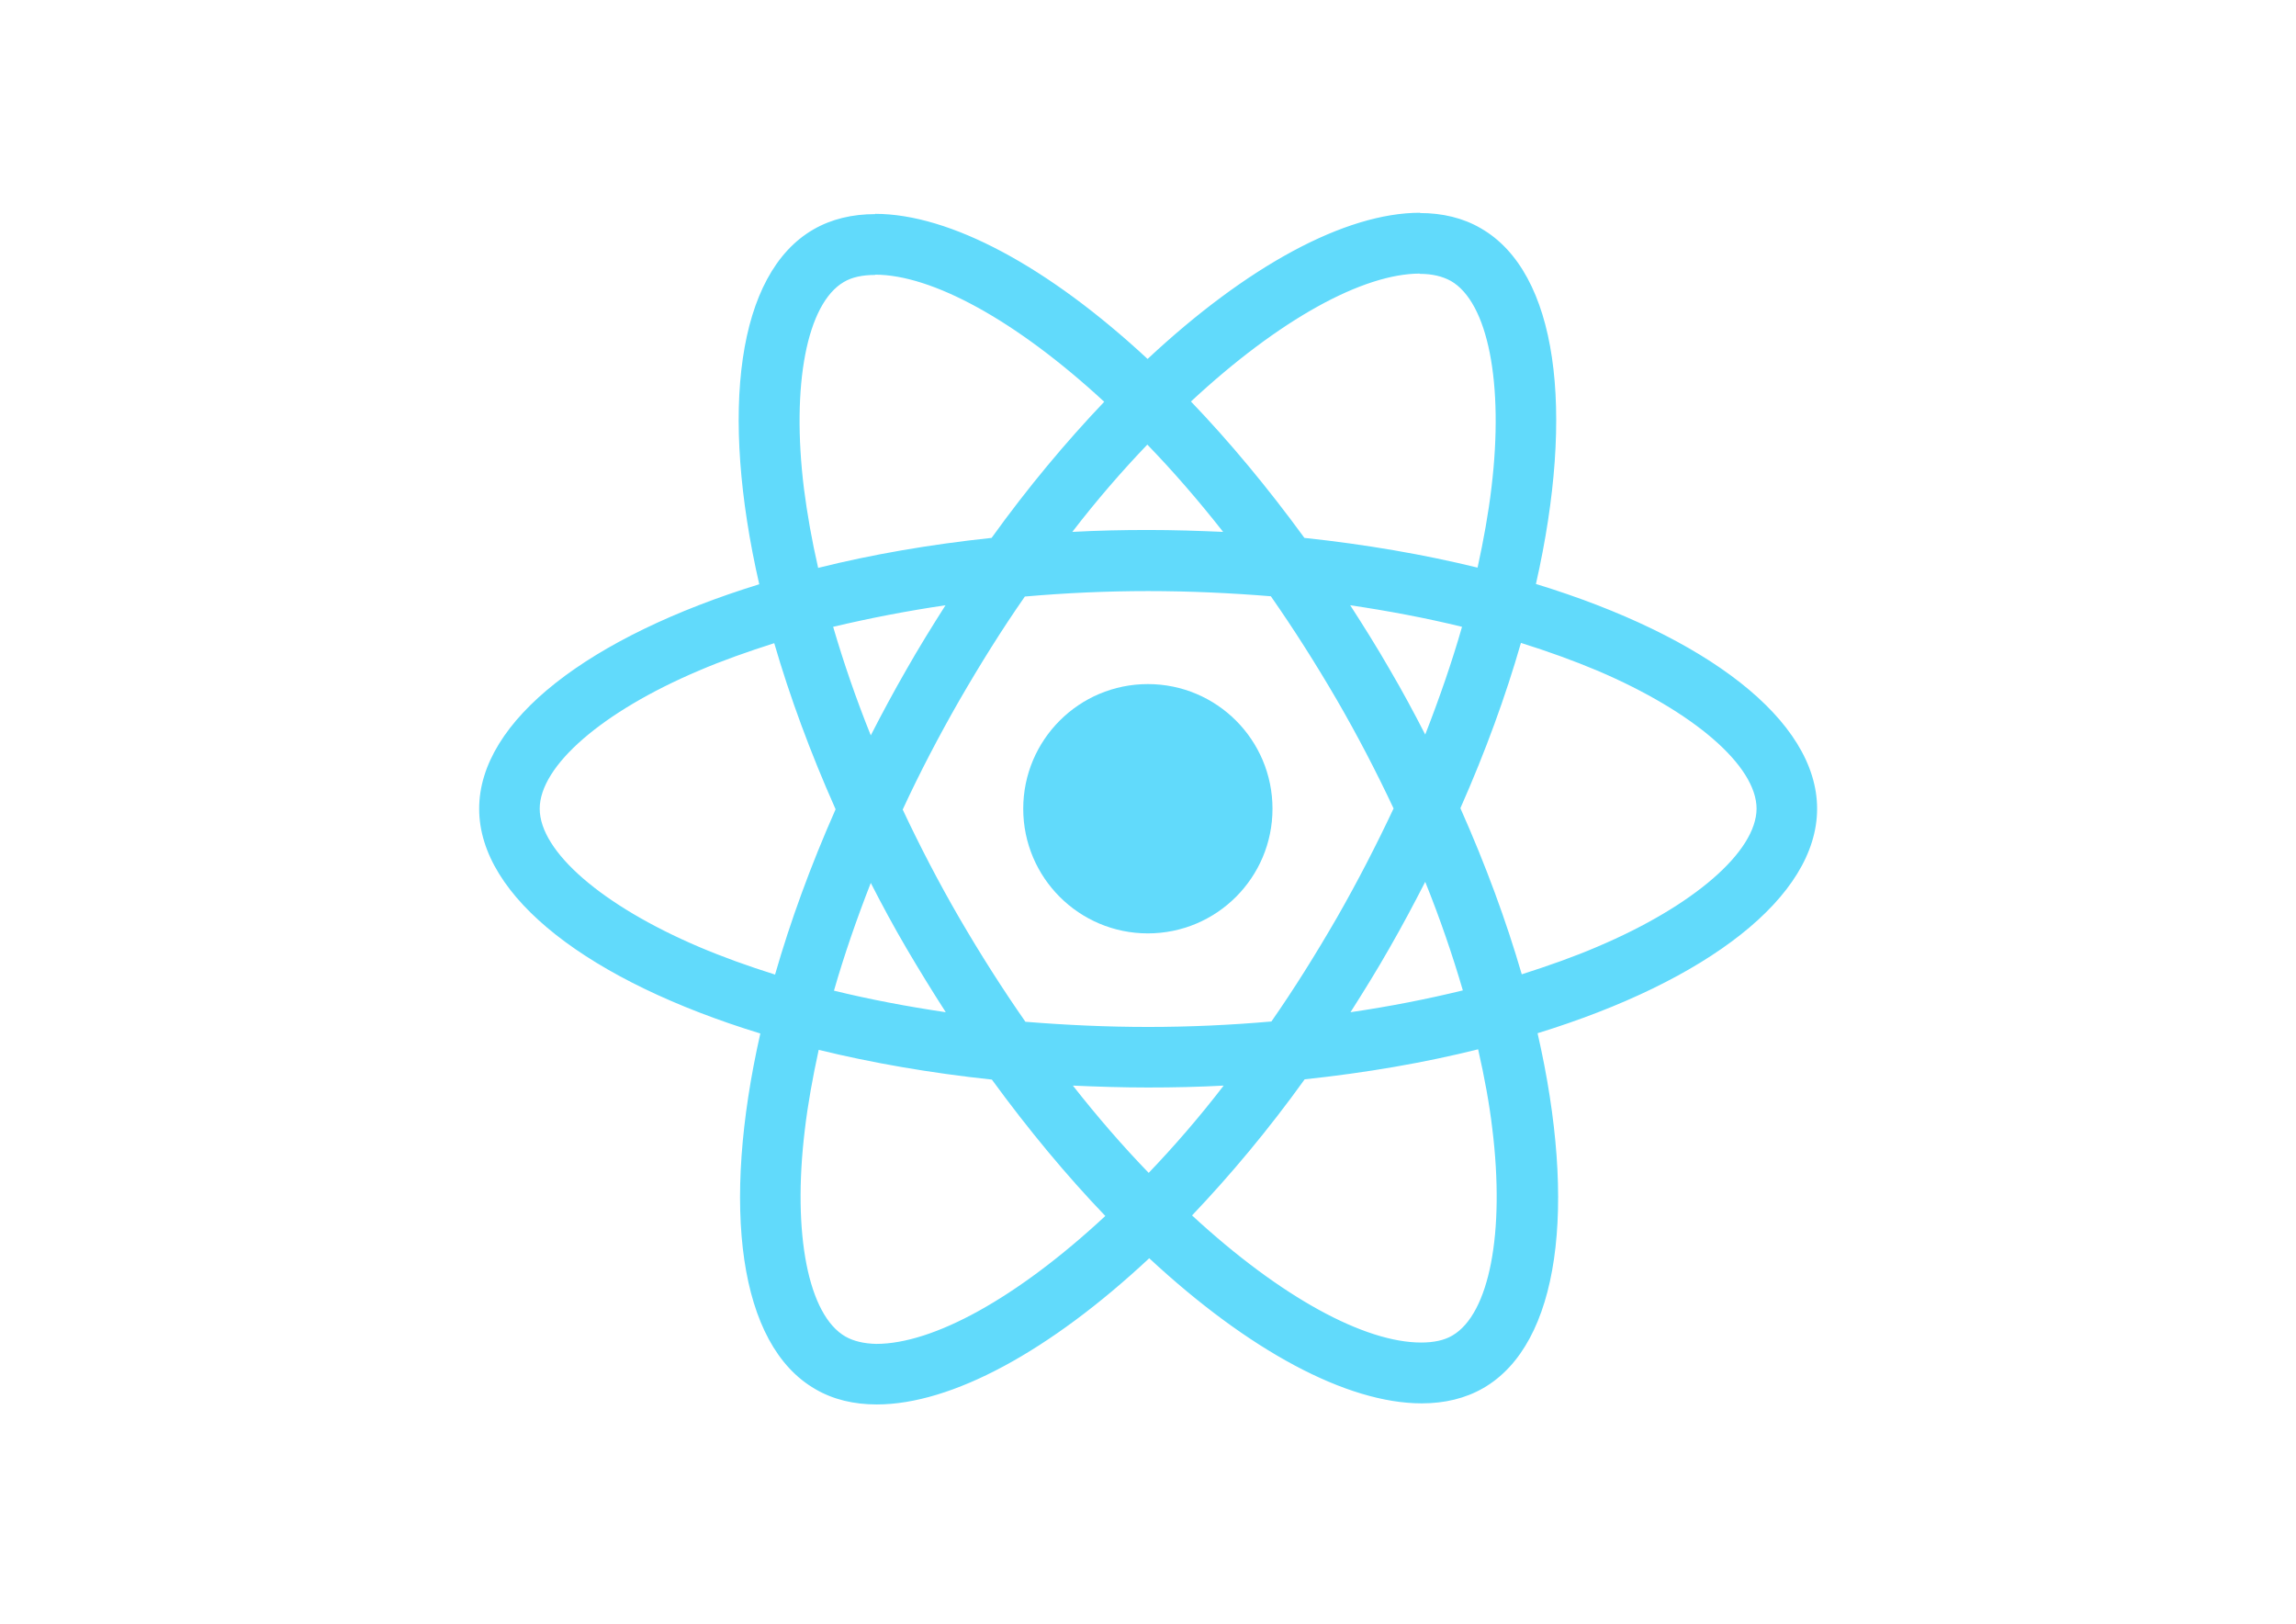
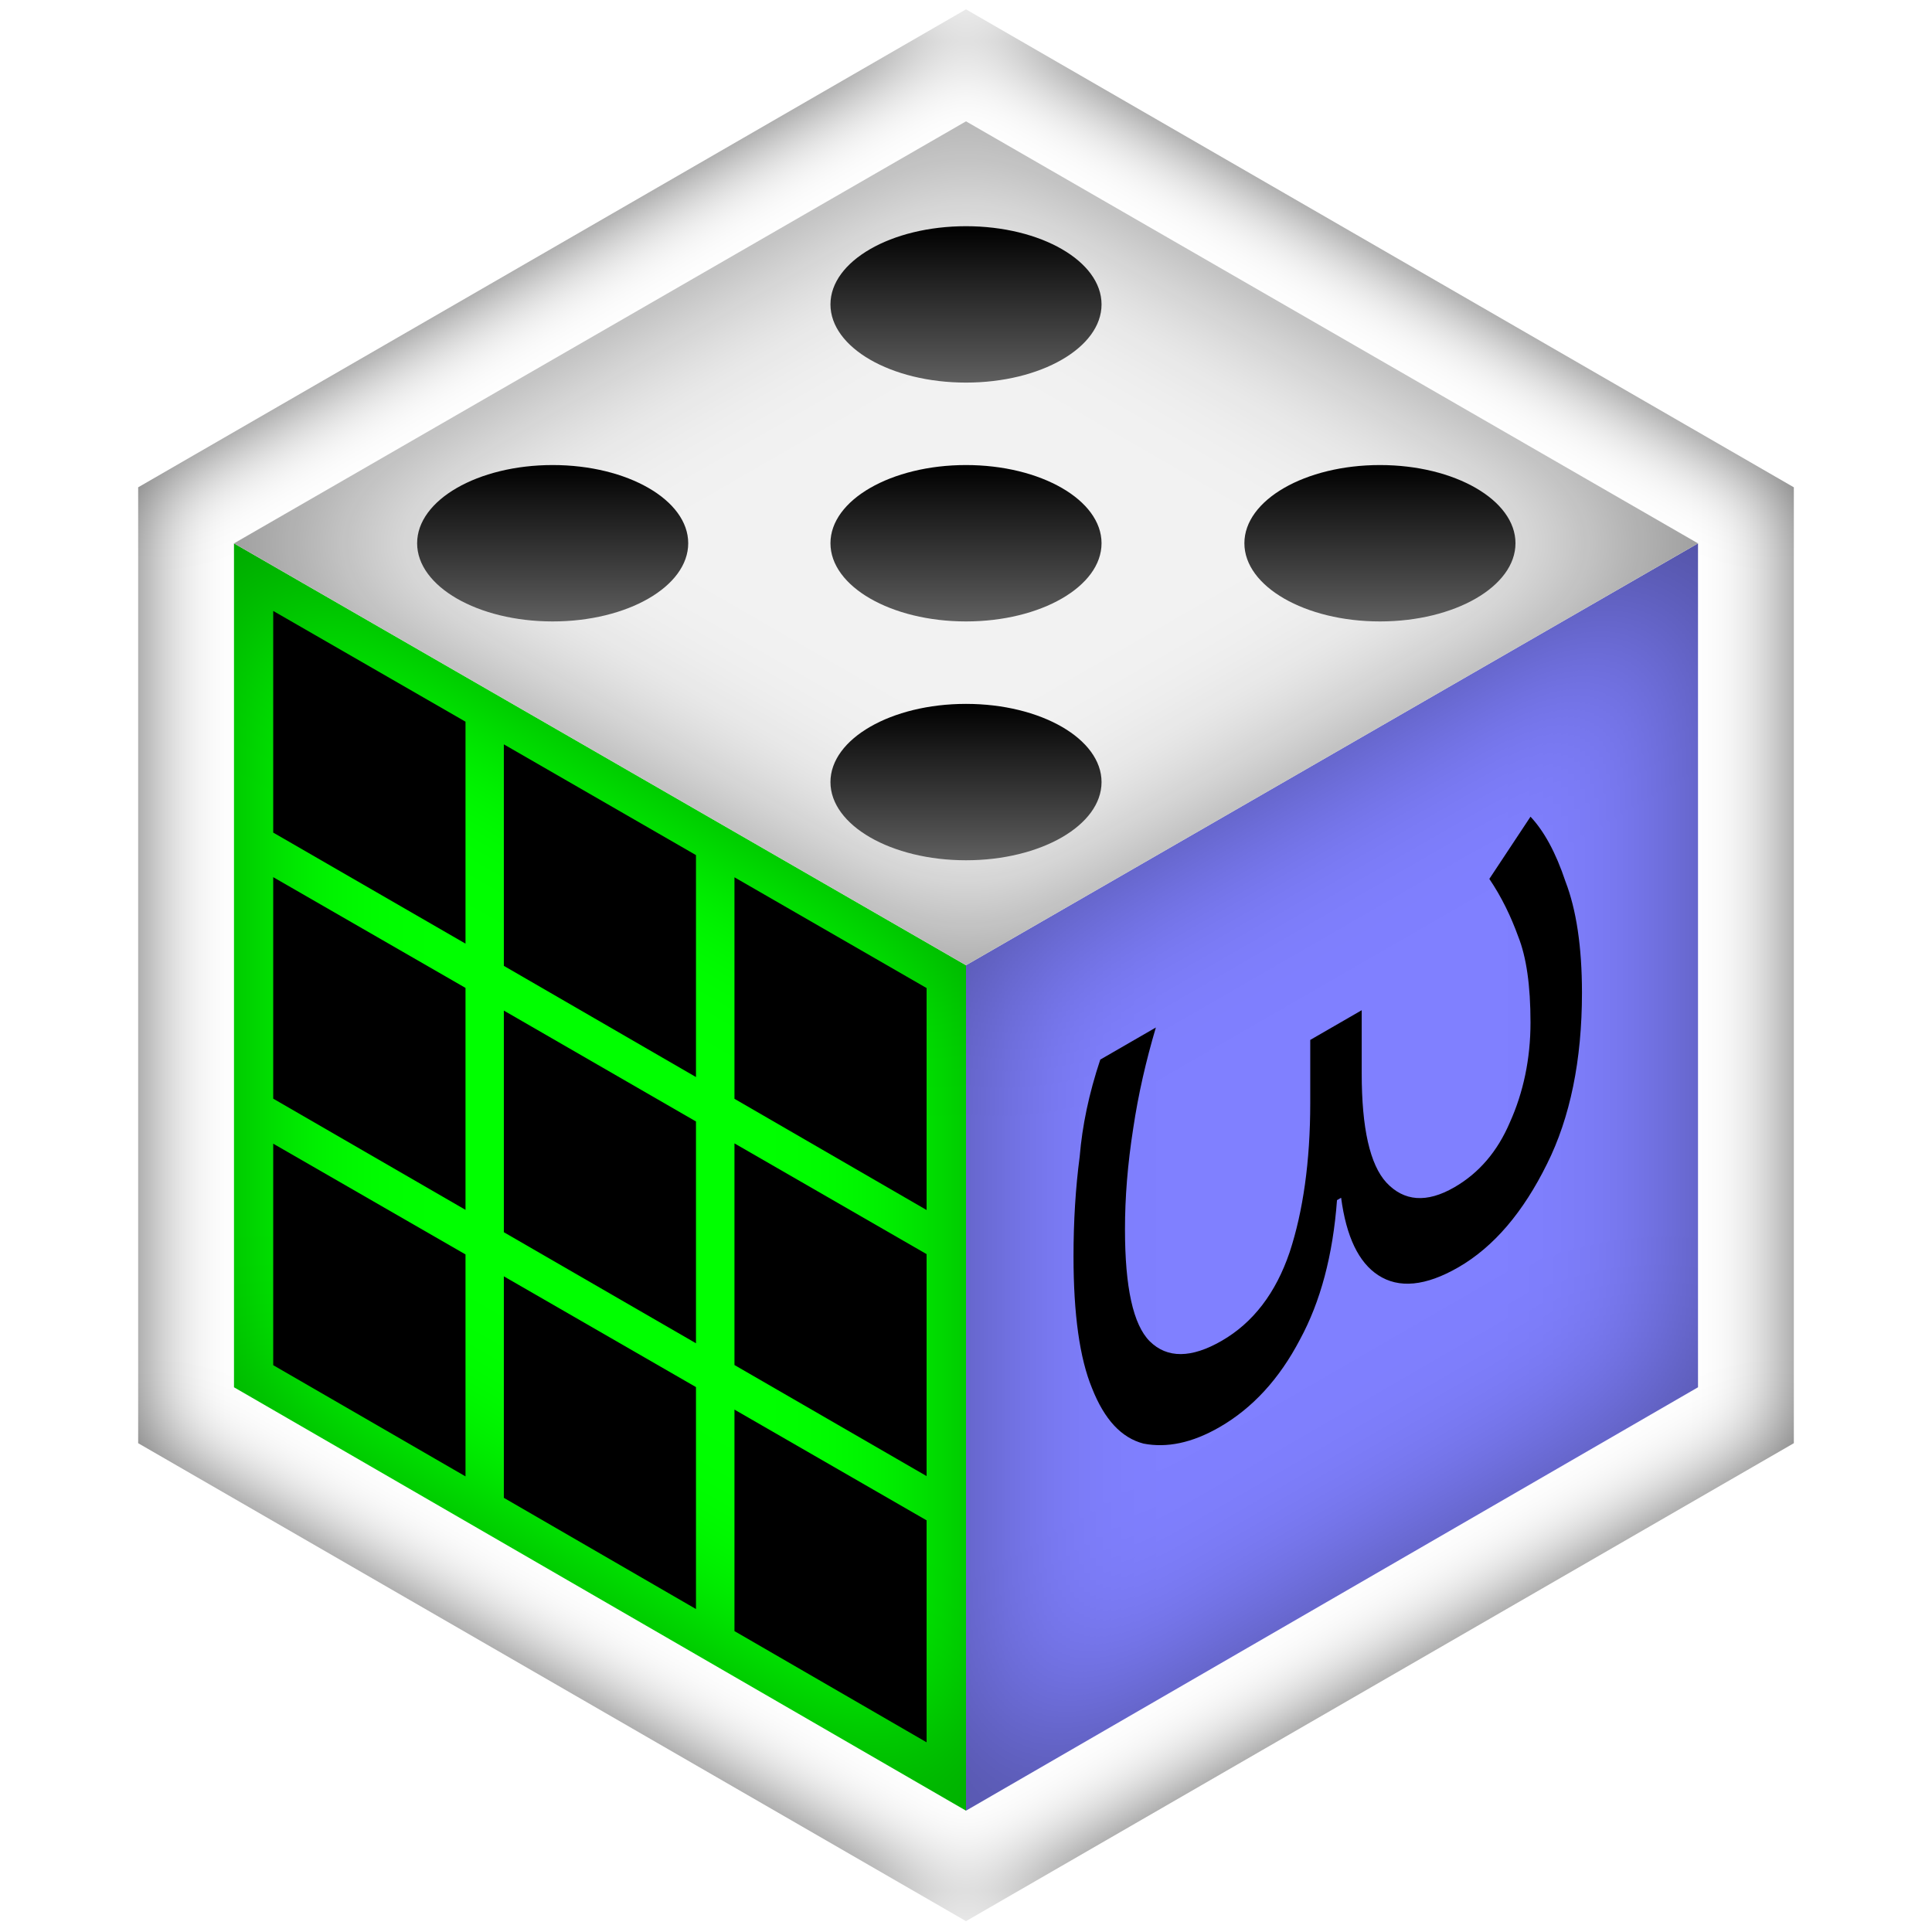
- <svg xmlns="http://www.w3.org/2000/svg" viewBox="0 0 841.9 595.3">
-   <g fill="#61DAFB">
-     <path d="M666.3 296.5c0-32.5-40.7-63.3-103.1-82.4 14.4-63.6 8-114.2-20.2-130.4-6.5-3.8-14.1-5.6-22.4-5.6v22.3c4.6 0 8.3.9 11.4 2.6 13.6 7.8 19.5 37.5 14.9 75.7-1.1 9.4-2.9 19.3-5.1 29.4-19.6-4.8-41-8.5-63.5-10.9-13.5-18.5-27.5-35.3-41.6-50 32.6-30.3 63.2-46.9 84-46.9V78c-27.5 0-63.5 19.6-99.9 53.6-36.4-33.8-72.4-53.2-99.9-53.2v22.3c20.7 0 51.4 16.5 84 46.6-14 14.7-28 31.4-41.3 49.9-22.6 2.4-44 6.1-63.6 11-2.3-10-4-19.7-5.2-29-4.7-38.2 1.1-67.9 14.6-75.8 3-1.8 6.9-2.6 11.5-2.6V78.5c-8.4 0-16 1.8-22.6 5.6-28.1 16.2-34.4 66.7-19.9 130.1-62.2 19.2-102.7 49.9-102.7 82.3 0 32.5 40.7 63.3 103.1 82.4-14.4 63.6-8 114.2 20.2 130.4 6.5 3.8 14.1 5.6 22.5 5.6 27.5 0 63.5-19.6 99.9-53.6 36.4 33.8 72.4 53.2 99.9 53.2 8.4 0 16-1.8 22.6-5.6 28.1-16.2 34.4-66.7 19.9-130.1 62-19.1 102.5-49.9 102.5-82.3zm-130.2-66.7c-3.7 12.9-8.3 26.2-13.5 39.5-4.1-8-8.4-16-13.1-24-4.6-8-9.5-15.8-14.4-23.4 14.2 2.1 27.9 4.7 41 7.9zm-45.8 106.5c-7.8 13.5-15.8 26.3-24.1 38.2-14.9 1.3-30 2-45.2 2-15.1 0-30.2-.7-45-1.9-8.3-11.9-16.4-24.6-24.2-38-7.6-13.1-14.5-26.4-20.8-39.8 6.2-13.4 13.2-26.8 20.7-39.9 7.8-13.5 15.8-26.3 24.1-38.2 14.9-1.3 30-2 45.2-2 15.1 0 30.2.7 45 1.9 8.3 11.9 16.4 24.6 24.2 38 7.6 13.1 14.5 26.4 20.8 39.8-6.3 13.4-13.2 26.8-20.7 39.9zm32.3-13c5.4 13.4 10 26.8 13.8 39.8-13.1 3.2-26.9 5.9-41.2 8 4.9-7.7 9.8-15.6 14.4-23.7 4.6-8 8.9-16.1 13-24.1zM421.2 430c-9.3-9.6-18.6-20.3-27.8-32 9 .4 18.2.7 27.5.7 9.4 0 18.7-.2 27.8-.7-9 11.7-18.3 22.4-27.5 32zm-74.4-58.9c-14.2-2.1-27.9-4.7-41-7.9 3.7-12.9 8.3-26.2 13.5-39.5 4.1 8 8.4 16 13.1 24 4.7 8 9.5 15.8 14.4 23.4zM420.7 163c9.3 9.6 18.6 20.3 27.8 32-9-.4-18.2-.7-27.5-.7-9.4 0-18.7.2-27.8.7 9-11.7 18.3-22.4 27.5-32zm-74 58.9c-4.9 7.7-9.8 15.6-14.4 23.7-4.6 8-8.9 16-13 24-5.4-13.4-10-26.8-13.8-39.8 13.1-3.1 26.9-5.8 41.2-7.9zm-90.5 125.2c-35.4-15.1-58.3-34.9-58.3-50.6 0-15.7 22.9-35.6 58.3-50.6 8.6-3.7 18-7 27.7-10.1 5.7 19.6 13.2 40 22.5 60.9-9.2 20.8-16.6 41.1-22.2 60.6-9.9-3.1-19.3-6.5-28-10.2zM310 490c-13.6-7.8-19.5-37.5-14.9-75.7 1.1-9.4 2.9-19.3 5.1-29.4 19.6 4.8 41 8.5 63.5 10.9 13.5 18.5 27.5 35.3 41.6 50-32.6 30.3-63.2 46.9-84 46.9-4.5-.1-8.3-1-11.3-2.7zm237.2-76.2c4.7 38.2-1.1 67.9-14.6 75.8-3 1.8-6.9 2.6-11.5 2.6-20.7 0-51.4-16.5-84-46.6 14-14.7 28-31.4 41.3-49.9 22.6-2.4 44-6.1 63.6-11 2.3 10.1 4.1 19.8 5.2 29.1zm38.5-66.7c-8.6 3.7-18 7-27.7 10.1-5.7-19.6-13.2-40-22.5-60.9 9.2-20.8 16.6-41.1 22.2-60.6 9.9 3.1 19.3 6.5 28.1 10.2 35.4 15.1 58.3 34.9 58.3 50.6-.1 15.7-23 35.6-58.4 50.6zM320.8 78.4z" />
-     <circle cx="420.9" cy="296.5" r="45.7" />
-     <path d="M520.5 78.1z" />
+ <svg xmlns="http://www.w3.org/2000/svg" xmlns:xlink="http://www.w3.org/1999/xlink" width="48" height="48" viewBox="0 0 12.7 12.7" version="1.1" id="svg5">
+   <defs id="defs2">
+     <linearGradient id="linearGradient42011">
+       <stop style="stop-color:#000000;stop-opacity:1;" offset="0" id="stop42007" />
+       <stop style="stop-color:#5f5f5f;stop-opacity:1" offset="1" id="stop42009" />
+     </linearGradient>
+     <filter style="color-interpolation-filters:sRGB;" id="filter39544" x="-0.44" y="-0.381" width="1.881" height="1.763">
+       <feFlood flood-opacity="1" flood-color="rgb(0,0,0)" result="flood" id="feFlood39534" />
+       <feComposite in="flood" in2="SourceGraphic" operator="in" result="composite1" id="feComposite39536" />
+       <feGaussianBlur in="composite1" stdDeviation="2" result="blur" id="feGaussianBlur39538" />
+       <feOffset dx="0" dy="0" result="offset" id="feOffset39540" />
+       <feComposite in="offset" in2="SourceGraphic" operator="out" result="composite2" id="feComposite39542" />
+     </filter>
+     <filter style="color-interpolation-filters:sRGB;" id="filter40208" x="-0.095" y="-0.082" width="1.19" height="1.165">
+       <feFlood flood-opacity="0.749" flood-color="rgb(0,0,0)" result="flood" id="feFlood40198" />
+       <feComposite in="flood" in2="SourceGraphic" operator="in" result="composite1" id="feComposite40200" />
+       <feGaussianBlur in="composite1" stdDeviation="1.5" result="blur" id="feGaussianBlur40202" />
+       <feOffset dx="0" dy="0" result="offset" id="feOffset40204" />
+       <feComposite in="offset" in2="offset" operator="atop" result="composite2" id="feComposite40206" />
+     </filter>
+     <linearGradient xlink:href="#linearGradient42011" id="linearGradient40841" x1="6.351" y1="1.844" x2="6.351" y2="2.763" gradientUnits="userSpaceOnUse" gradientTransform="matrix(1.119553,0,0,1.119553,-0.7604538,-0.5773007)" />
+     <linearGradient xlink:href="#linearGradient42011" id="linearGradient40843" x1="6.35" y1="3.408" x2="6.35" y2="4.327" gradientUnits="userSpaceOnUse" gradientTransform="matrix(1.119553,0,0,1.119553,-0.7591597,-0.7585825)" />
+     <linearGradient xlink:href="#linearGradient42011" id="linearGradient40845" x1="3.644" y1="3.406" x2="3.644" y2="4.326" gradientUnits="userSpaceOnUse" gradientTransform="matrix(1.119553,0,0,1.119553,-0.4474935,-0.7569142)" />
+     <linearGradient xlink:href="#linearGradient42011" id="linearGradient40847" x1="9.059" y1="3.407" x2="9.059" y2="4.326" gradientUnits="userSpaceOnUse" gradientTransform="matrix(1.119553,0,0,1.119553,-1.070826,-0.7585825)" />
+     <linearGradient xlink:href="#linearGradient42011" id="linearGradient40849" x1="6.35" y1="4.971" x2="6.35" y2="5.89" gradientUnits="userSpaceOnUse" gradientTransform="matrix(1.119553,0,0,1.119553,-0.7595581,-0.938887)" />
+     <filter style="color-interpolation-filters:sRGB;" id="filter43105" x="-0.14" y="-0.242" width="1.279" height="1.484">
+       <feFlood flood-opacity="0.4" flood-color="rgb(0,0,0)" result="flood" id="feFlood43095" />
+       <feComposite in="flood" in2="SourceGraphic" operator="out" result="composite1" id="feComposite43097" />
+       <feGaussianBlur in="composite1" stdDeviation="0.5" result="blur" id="feGaussianBlur43099" />
+       <feOffset dx="0" dy="0" result="offset" id="feOffset43101" />
+       <feComposite in="offset" in2="SourceGraphic" operator="atop" result="composite2" id="feComposite43103" />
+     </filter>
+     <filter style="color-interpolation-filters:sRGB;" id="filter43117" x="-0.279" y="-0.161" width="1.558" height="1.323">
+       <feFlood flood-opacity="0.4" flood-color="rgb(0,0,0)" result="flood" id="feFlood43107" />
+       <feComposite in="flood" in2="SourceGraphic" operator="out" result="composite1" id="feComposite43109" />
+       <feGaussianBlur in="composite1" stdDeviation="0.5" result="blur" id="feGaussianBlur43111" />
+       <feOffset dx="0" dy="0" result="offset" id="feOffset43113" />
+       <feComposite in="offset" in2="SourceGraphic" operator="atop" result="composite2" id="feComposite43115" />
+     </filter>
+     <filter style="color-interpolation-filters:sRGB;" id="filter43129" x="-0.279" y="-0.161" width="1.558" height="1.323">
+       <feFlood flood-opacity="0.4" flood-color="rgb(0,0,0)" result="flood" id="feFlood43119" />
+       <feComposite in="flood" in2="SourceGraphic" operator="out" result="composite1" id="feComposite43121" />
+       <feGaussianBlur in="composite1" stdDeviation="0.5" result="blur" id="feGaussianBlur43123" />
+       <feOffset dx="0" dy="0" result="offset" id="feOffset43125" />
+       <feComposite in="offset" in2="SourceGraphic" operator="atop" result="composite2" id="feComposite43127" />
+     </filter>
+     <linearGradient xlink:href="#linearGradient42011" id="linearGradient48055" x1="9.692" y1="-9.814" x2="11.95" y2="-9.814" gradientUnits="userSpaceOnUse" />
+     <filter style="color-interpolation-filters:sRGB;" id="filter61310" x="-0.074" y="-0.064" width="1.148" height="1.128">
+       <feFlood flood-opacity="0.62" flood-color="rgb(0,0,0)" result="flood" id="feFlood61300" />
+       <feComposite in="flood" in2="SourceGraphic" operator="out" result="composite1" id="feComposite61302" />
+       <feGaussianBlur in="composite1" stdDeviation="1" result="blur" id="feGaussianBlur61304" />
+       <feOffset dx="0" dy="0" result="offset" id="feOffset61306" />
+       <feComposite in="offset" in2="SourceGraphic" operator="in" result="composite2" id="feComposite61308" />
+     </filter>
+     <filter style="color-interpolation-filters:sRGB;" id="filter61793" x="-0.064" y="-0.055" width="1.128" height="1.111">
+       <feFlood flood-opacity="0.62" flood-color="rgb(0,0,0)" result="flood" id="feFlood61783" />
+       <feComposite in="flood" in2="SourceGraphic" operator="out" result="composite1" id="feComposite61785" />
+       <feGaussianBlur in="composite1" stdDeviation="1" result="blur" id="feGaussianBlur61787" />
+       <feOffset dx="0" dy="0" result="offset" id="feOffset61789" />
+       <feComposite in="offset" in2="SourceGraphic" operator="in" result="composite2" id="feComposite61791" />
+     </filter>
+   </defs>
+   <g id="layer1">
+     <path style="fill:#ff00ff;fill-opacity:1;stroke-width:5;stroke-linecap:round;stroke-linejoin:round;filter:url(#filter61793)" id="path61621" d="M 5.258,13.161 24,2.34 42.742,13.161 l 1e-6,21.641 L 24,45.623 5.258,34.802 Z" transform="matrix(0.2903513,0,0,0.2903513,-0.6184311,-0.6179614)" />
+     <rect style="fill:#ff00ff;fill-opacity:1;stroke-width:5.566;stroke-linecap:round;stroke-linejoin:round" id="rect13526" width="12.7" height="12.7" x="14.328" y="0.016" />
+     <path id="path12888" style="fill:#00ff00;fill-opacity:1;stroke-width:21.285;stroke-linecap:round;stroke-linejoin:round;filter:url(#filter43117)" d="M 6.35,6.345 2.052,3.868 v 4.955 l 4.298,2.486 z" transform="matrix(1.119553,0,0,1.119553,-0.7591597,-0.7585825)" />
+     <path id="path13177" style="fill:#8080ff;fill-opacity:1;stroke-width:21.285;stroke-linecap:round;stroke-linejoin:round;filter:url(#filter43129)" d="M 10.648,3.868 6.35,6.345 V 11.309 L 10.648,8.823 Z" transform="matrix(1.119553,0,0,1.119553,-0.7591597,-0.7585825)" />
+     <path id="path13161" style="fill:#f2f2f2;fill-opacity:1;stroke-width:21.285;stroke-linecap:round;stroke-linejoin:round;filter:url(#filter43105)" d="M 6.35,1.39 2.052,3.868 6.35,6.345 10.648,3.868 Z" transform="matrix(1.119553,0,0,1.119553,-0.7591597,-0.7585825)" />
+     <path id="path13177-2-6-6" style="fill:#000000;fill-opacity:1;stroke-width:6.255;stroke-linecap:round;stroke-linejoin:round" d="M 4.828,5.767 6.091,6.495 V 7.954 L 4.828,7.223 Z" />
+     <text xml:space="preserve" style="font-size:5.267px;line-height:1.25;font-family:sans-serif;fill:#000000;fill-opacity:1;stroke-width:1.975" x="9.413" y="-8.194" id="text20128" transform="matrix(0,1.1547,-0.8660254,0.5,0,0)">
+       <tspan id="tspan20126" style="fill:#000000;fill-opacity:1;stroke-width:1.975" x="9.413" y="-8.194">3</tspan>
+     </text>
+     <path id="path13177-2-6-2-4" style="fill:#000000;fill-opacity:1;stroke-width:6.255;stroke-linecap:round;stroke-linejoin:round" d="M 4.828,7.516 6.091,8.244 V 9.703 L 4.828,8.973 Z" />
+     <path id="path13177-2-6-1-9" style="fill:#000000;fill-opacity:1;stroke-width:6.255;stroke-linecap:round;stroke-linejoin:round" d="M 3.312,4.893 4.575,5.621 V 7.08 L 3.312,6.349 Z" />
+     <path id="path13177-2-6-1-0-50" style="fill:#000000;fill-opacity:1;stroke-width:6.255;stroke-linecap:round;stroke-linejoin:round" d="M 3.312,6.643 4.575,7.372 V 8.83 L 3.312,8.1 Z" />
+     <path id="path13177-2-6-1-0-5-4" style="fill:#000000;fill-opacity:1;stroke-width:6.255;stroke-linecap:round;stroke-linejoin:round" d="M 3.312,8.39 4.575,9.118 V 10.577 L 3.312,9.846 Z" />
+     <path id="path13177-2-6-1-0-54-8" style="fill:#000000;fill-opacity:1;stroke-width:6.255;stroke-linecap:round;stroke-linejoin:round" d="M 1.796,7.518 3.06,8.246 V 9.705 L 1.796,8.974 Z" />
+     <path id="path13177-2-6-1-0-7-7" style="fill:#000000;fill-opacity:1;stroke-width:6.255;stroke-linecap:round;stroke-linejoin:round" d="m 4.828,9.266 1.263,0.728 v 1.459 l -1.263,-0.731 z" />
+     <path id="path13177-2-6-0-1" style="fill:#000000;fill-opacity:1;stroke-width:6.255;stroke-linecap:round;stroke-linejoin:round" d="M 1.796,4.016 3.06,4.744 V 6.203 L 1.796,5.473 Z" />
+     <path id="path13177-2-6-0-6-7" style="fill:#000000;fill-opacity:1;stroke-width:6.255;stroke-linecap:round;stroke-linejoin:round" d="M 1.796,5.766 3.06,6.494 V 7.953 L 1.796,7.222 Z" />
+     <g id="g17990" transform="translate(27.50295,0.2180159)">
+       <path id="path12888-9" style="fill:#00ff00;fill-opacity:1;stroke-width:24.758;stroke-linecap:round;stroke-linejoin:round" d="M -6.825,6.148 -11.825,3.266 v 5.764 l 5,2.892 z" />
+       <path id="path13177-0" style="fill:#0000ff;fill-opacity:1;stroke-width:24.758;stroke-linecap:round;stroke-linejoin:round" d="M -1.825,3.266 -6.825,6.148 V 11.922 L -1.825,9.03 Z" />
+       <path id="path13161-9" style="fill:#ff0000;fill-opacity:1;stroke-width:24.758;stroke-linecap:round;stroke-linejoin:round" d="M -6.825,0.384 -11.825,3.266 -6.825,6.148 -1.825,3.266 Z" />
+       <path id="path13177-2-6-17" style="fill:#000000;fill-opacity:1;stroke-width:6.499;stroke-linecap:round;stroke-linejoin:round" d="m -5.244,5.547 -1.313,0.757 v 1.516 l 1.313,-0.759 z" />
+       <path id="path13177-2-6-2-7" style="fill:#000000;fill-opacity:1;stroke-width:6.499;stroke-linecap:round;stroke-linejoin:round" d="m -5.244,7.365 -1.313,0.757 v 1.516 l 1.313,-0.759 z" />
+       <path id="path13177-2-6-1-1" style="fill:#000000;fill-opacity:1;stroke-width:6.499;stroke-linecap:round;stroke-linejoin:round" d="m -3.669,4.639 -1.313,0.757 v 1.516 L -3.669,6.152 Z" />
+       <path id="path13177-2-6-1-0-1" style="fill:#000000;fill-opacity:1;stroke-width:6.499;stroke-linecap:round;stroke-linejoin:round" d="m -3.669,6.458 -1.313,0.757 v 1.516 l 1.313,-0.759 z" />
+       <path id="path13177-2-6-1-0-5-5" style="fill:#000000;fill-opacity:1;stroke-width:6.499;stroke-linecap:round;stroke-linejoin:round" d="m -3.669,8.273 -1.313,0.757 V 10.545 L -3.669,9.786 Z" />
+       <path id="path13177-2-6-1-0-54-9" style="fill:#000000;fill-opacity:1;stroke-width:6.499;stroke-linecap:round;stroke-linejoin:round" d="m -2.094,7.367 -1.313,0.757 v 1.516 l 1.313,-0.759 z" />
+       <path id="path13177-2-6-1-0-7-77" style="fill:#000000;fill-opacity:1;stroke-width:6.499;stroke-linecap:round;stroke-linejoin:round" d="M -5.244,9.182 -6.556,9.939 V 11.455 l 1.312,-0.759 z" />
+       <path id="path13177-2-6-0-67" style="fill:#000000;fill-opacity:1;stroke-width:6.499;stroke-linecap:round;stroke-linejoin:round" d="m -2.094,3.728 -1.312,0.757 v 1.516 l 1.312,-0.759 z" />
+       <path id="path13177-2-6-0-6-3" style="fill:#000000;fill-opacity:1;stroke-width:6.499;stroke-linecap:round;stroke-linejoin:round" d="m -2.094,5.546 -1.312,0.757 v 1.516 l 1.312,-0.759 z" />
+       <path id="path13177-2-6-27-6" style="fill:#000000;fill-opacity:1;stroke-width:6.499;stroke-linecap:round;stroke-linejoin:round" d="M -5.512,1.448 -6.823,0.689 -8.136,1.447 -6.822,2.204 Z" />
+       <path id="path13177-2-6-2-2-5" style="fill:#000000;fill-opacity:1;stroke-width:6.499;stroke-linecap:round;stroke-linejoin:round" d="m -7.086,2.356 -1.311,-0.758 -1.313,0.758 1.314,0.757 z" />
+       <path id="path13177-2-6-1-2-6" style="fill:#000000;fill-opacity:1;stroke-width:6.499;stroke-linecap:round;stroke-linejoin:round" d="M -3.938,2.358 -5.249,1.599 -6.562,2.357 -5.248,3.114 Z" />
+       <path id="path13177-2-6-1-0-6-3" style="fill:#000000;fill-opacity:1;stroke-width:6.499;stroke-linecap:round;stroke-linejoin:round" d="M -5.513,3.267 -6.824,2.509 -8.137,3.266 -6.823,4.024 Z" />
+       <path id="path13177-2-6-1-0-5-1-9" style="fill:#000000;fill-opacity:1;stroke-width:6.499;stroke-linecap:round;stroke-linejoin:round" d="M -7.085,4.174 -8.396,3.416 -9.709,4.174 -8.395,4.931 Z" />
+       <path id="path13177-2-6-1-0-54-0-4" style="fill:#000000;fill-opacity:1;stroke-width:6.499;stroke-linecap:round;stroke-linejoin:round" d="m -5.513,5.085 -1.311,-0.758 -1.313,0.758 1.314,0.757 z" />
+       <path id="path13177-2-6-1-0-7-6-8" style="fill:#000000;fill-opacity:1;stroke-width:6.499;stroke-linecap:round;stroke-linejoin:round" d="M -8.66,3.265 -9.971,2.507 -11.284,3.265 -9.97,4.022 Z" />
+       <path id="path13177-2-6-0-15-1" style="fill:#000000;fill-opacity:1;stroke-width:6.499;stroke-linecap:round;stroke-linejoin:round" d="M -2.362,3.266 -3.673,2.508 -4.986,3.266 -3.672,4.023 Z" />
+       <path id="path13177-2-6-0-6-9-2" style="fill:#000000;fill-opacity:1;stroke-width:6.499;stroke-linecap:round;stroke-linejoin:round" d="M -3.936,4.175 -5.247,3.417 -6.56,4.174 -5.246,4.932 Z" />
+       <path id="path13177-2-6-6-9" style="fill:#000000;fill-opacity:1;stroke-width:6.499;stroke-linecap:round;stroke-linejoin:round" d="m -8.406,5.547 1.313,0.757 v 1.516 L -8.406,7.06 Z" />
+       <path id="path13177-2-6-2-4-3" style="fill:#000000;fill-opacity:1;stroke-width:6.499;stroke-linecap:round;stroke-linejoin:round" d="m -8.406,7.365 1.313,0.757 v 1.516 l -1.313,-0.759 z" />
+       <path id="path13177-2-6-1-9-9" style="fill:#000000;fill-opacity:1;stroke-width:6.499;stroke-linecap:round;stroke-linejoin:round" d="M -9.981,4.639 -8.669,5.396 V 6.911 L -9.981,6.152 Z" />
+       <path id="path13177-2-6-1-0-50-0" style="fill:#000000;fill-opacity:1;stroke-width:6.499;stroke-linecap:round;stroke-linejoin:round" d="m -9.981,6.458 1.313,0.757 v 1.516 l -1.313,-0.759 z" />
+       <path id="path13177-2-6-1-0-5-4-8" style="fill:#000000;fill-opacity:1;stroke-width:6.499;stroke-linecap:round;stroke-linejoin:round" d="m -9.981,8.273 1.313,0.757 V 10.545 L -9.981,9.786 Z" />
+       <path id="path13177-2-6-1-0-54-8-8" style="fill:#000000;fill-opacity:1;stroke-width:6.499;stroke-linecap:round;stroke-linejoin:round" d="m -11.556,7.367 1.312,0.757 v 1.516 l -1.312,-0.759 z" />
+       <path id="path13177-2-6-1-0-7-7-5" style="fill:#000000;fill-opacity:1;stroke-width:6.499;stroke-linecap:round;stroke-linejoin:round" d="m -8.406,9.182 1.312,0.757 V 11.455 l -1.312,-0.759 z" />
+       <path id="path13177-2-6-0-1-0" style="fill:#000000;fill-opacity:1;stroke-width:6.499;stroke-linecap:round;stroke-linejoin:round" d="m -11.556,3.728 1.312,0.757 v 1.516 l -1.312,-0.759 z" />
+       <path id="path13177-2-6-0-6-7-9" style="fill:#000000;fill-opacity:1;stroke-width:6.499;stroke-linecap:round;stroke-linejoin:round" d="m -11.556,5.546 1.312,0.757 v 1.516 l -1.312,-0.759 z" />
+     </g>
+     <ellipse style="fill:url(#linearGradient40843);fill-opacity:1;stroke-width:0.896;stroke-linecap:round;stroke-linejoin:round" id="path36399" cx="6.35" cy="3.571" rx="0.891" ry="0.514" />
+     <ellipse style="fill:url(#linearGradient40847);fill-opacity:1;stroke-width:0.896;stroke-linecap:round;stroke-linejoin:round" id="path36399-5" ry="0.514" rx="0.891" cy="3.571" cx="9.071" />
+     <ellipse style="fill:url(#linearGradient40841);fill-opacity:1;stroke-width:0.896;stroke-linecap:round;stroke-linejoin:round" id="path36399-6" cx="6.35" cy="2.001" rx="0.891" ry="0.514" />
+     <ellipse style="fill:url(#linearGradient40849);fill-opacity:1;stroke-width:0.896;stroke-linecap:round;stroke-linejoin:round" id="path36399-6-1" cx="6.35" cy="5.141" rx="0.891" ry="0.514" />
+     <ellipse style="fill:url(#linearGradient40845);fill-opacity:1;stroke-width:0.896;stroke-linecap:round;stroke-linejoin:round" id="path36399-6-15" cx="3.633" cy="3.571" rx="0.891" ry="0.514" />
  </g>
</svg>
